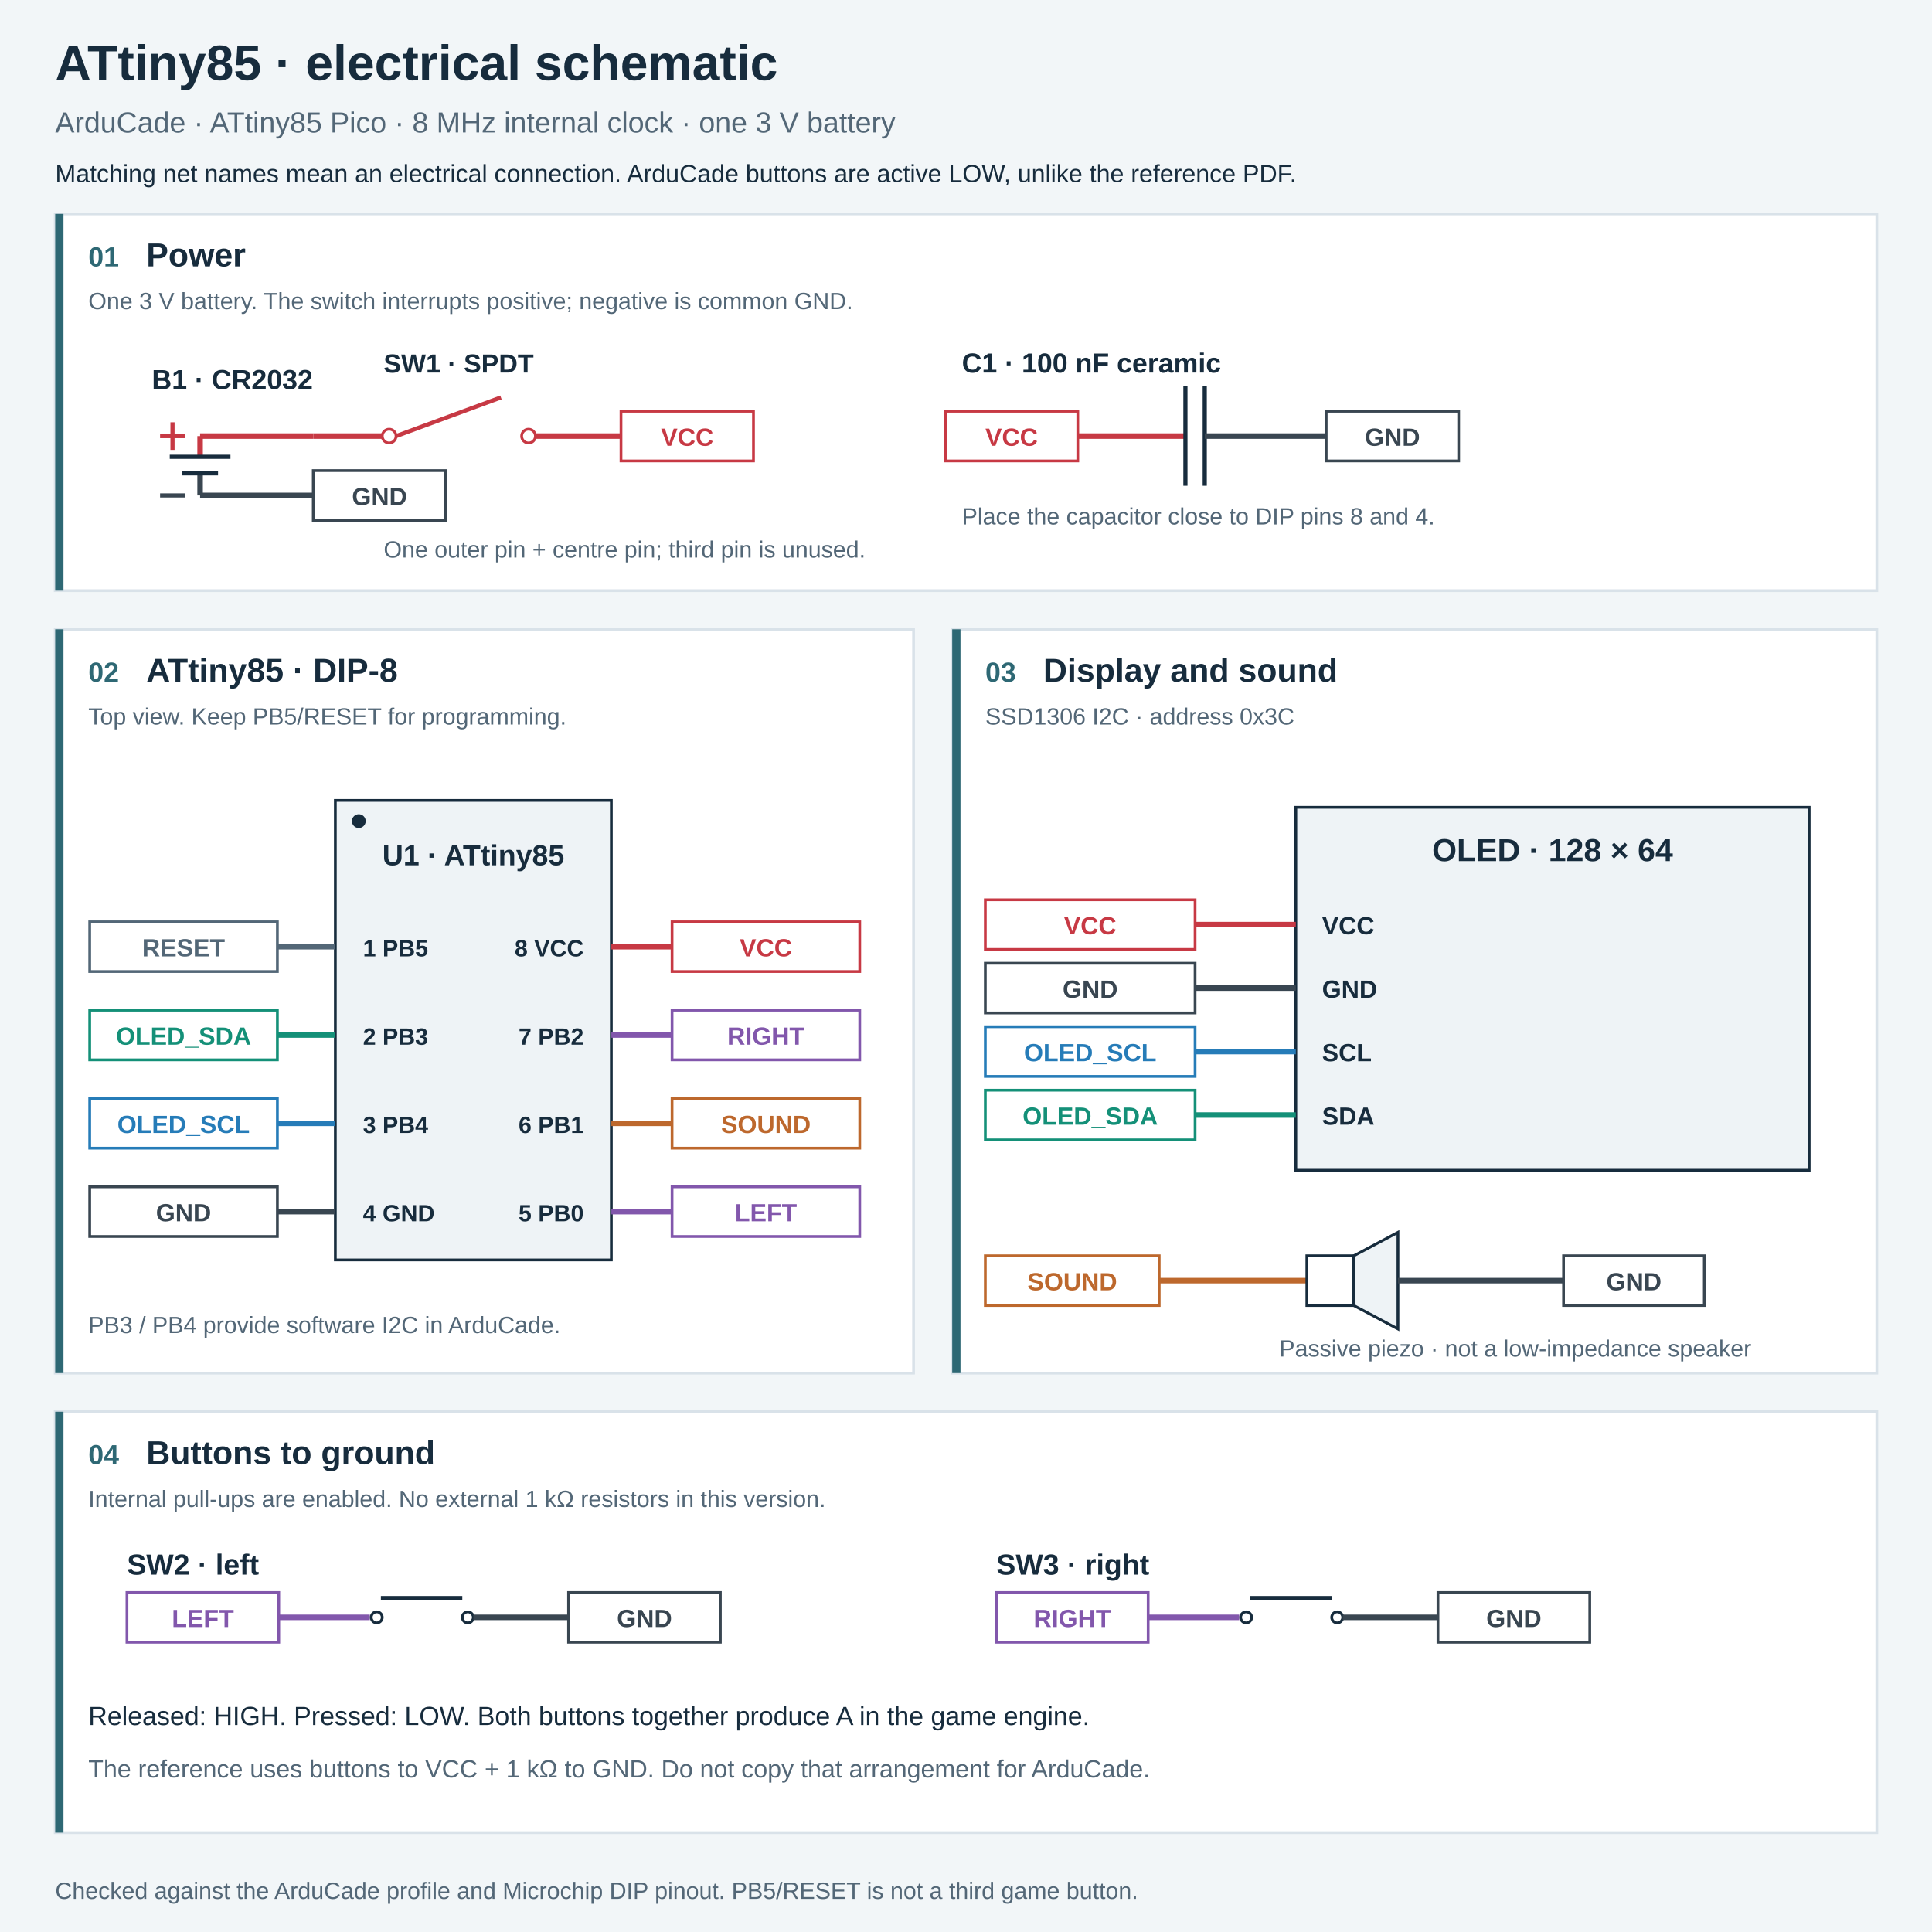
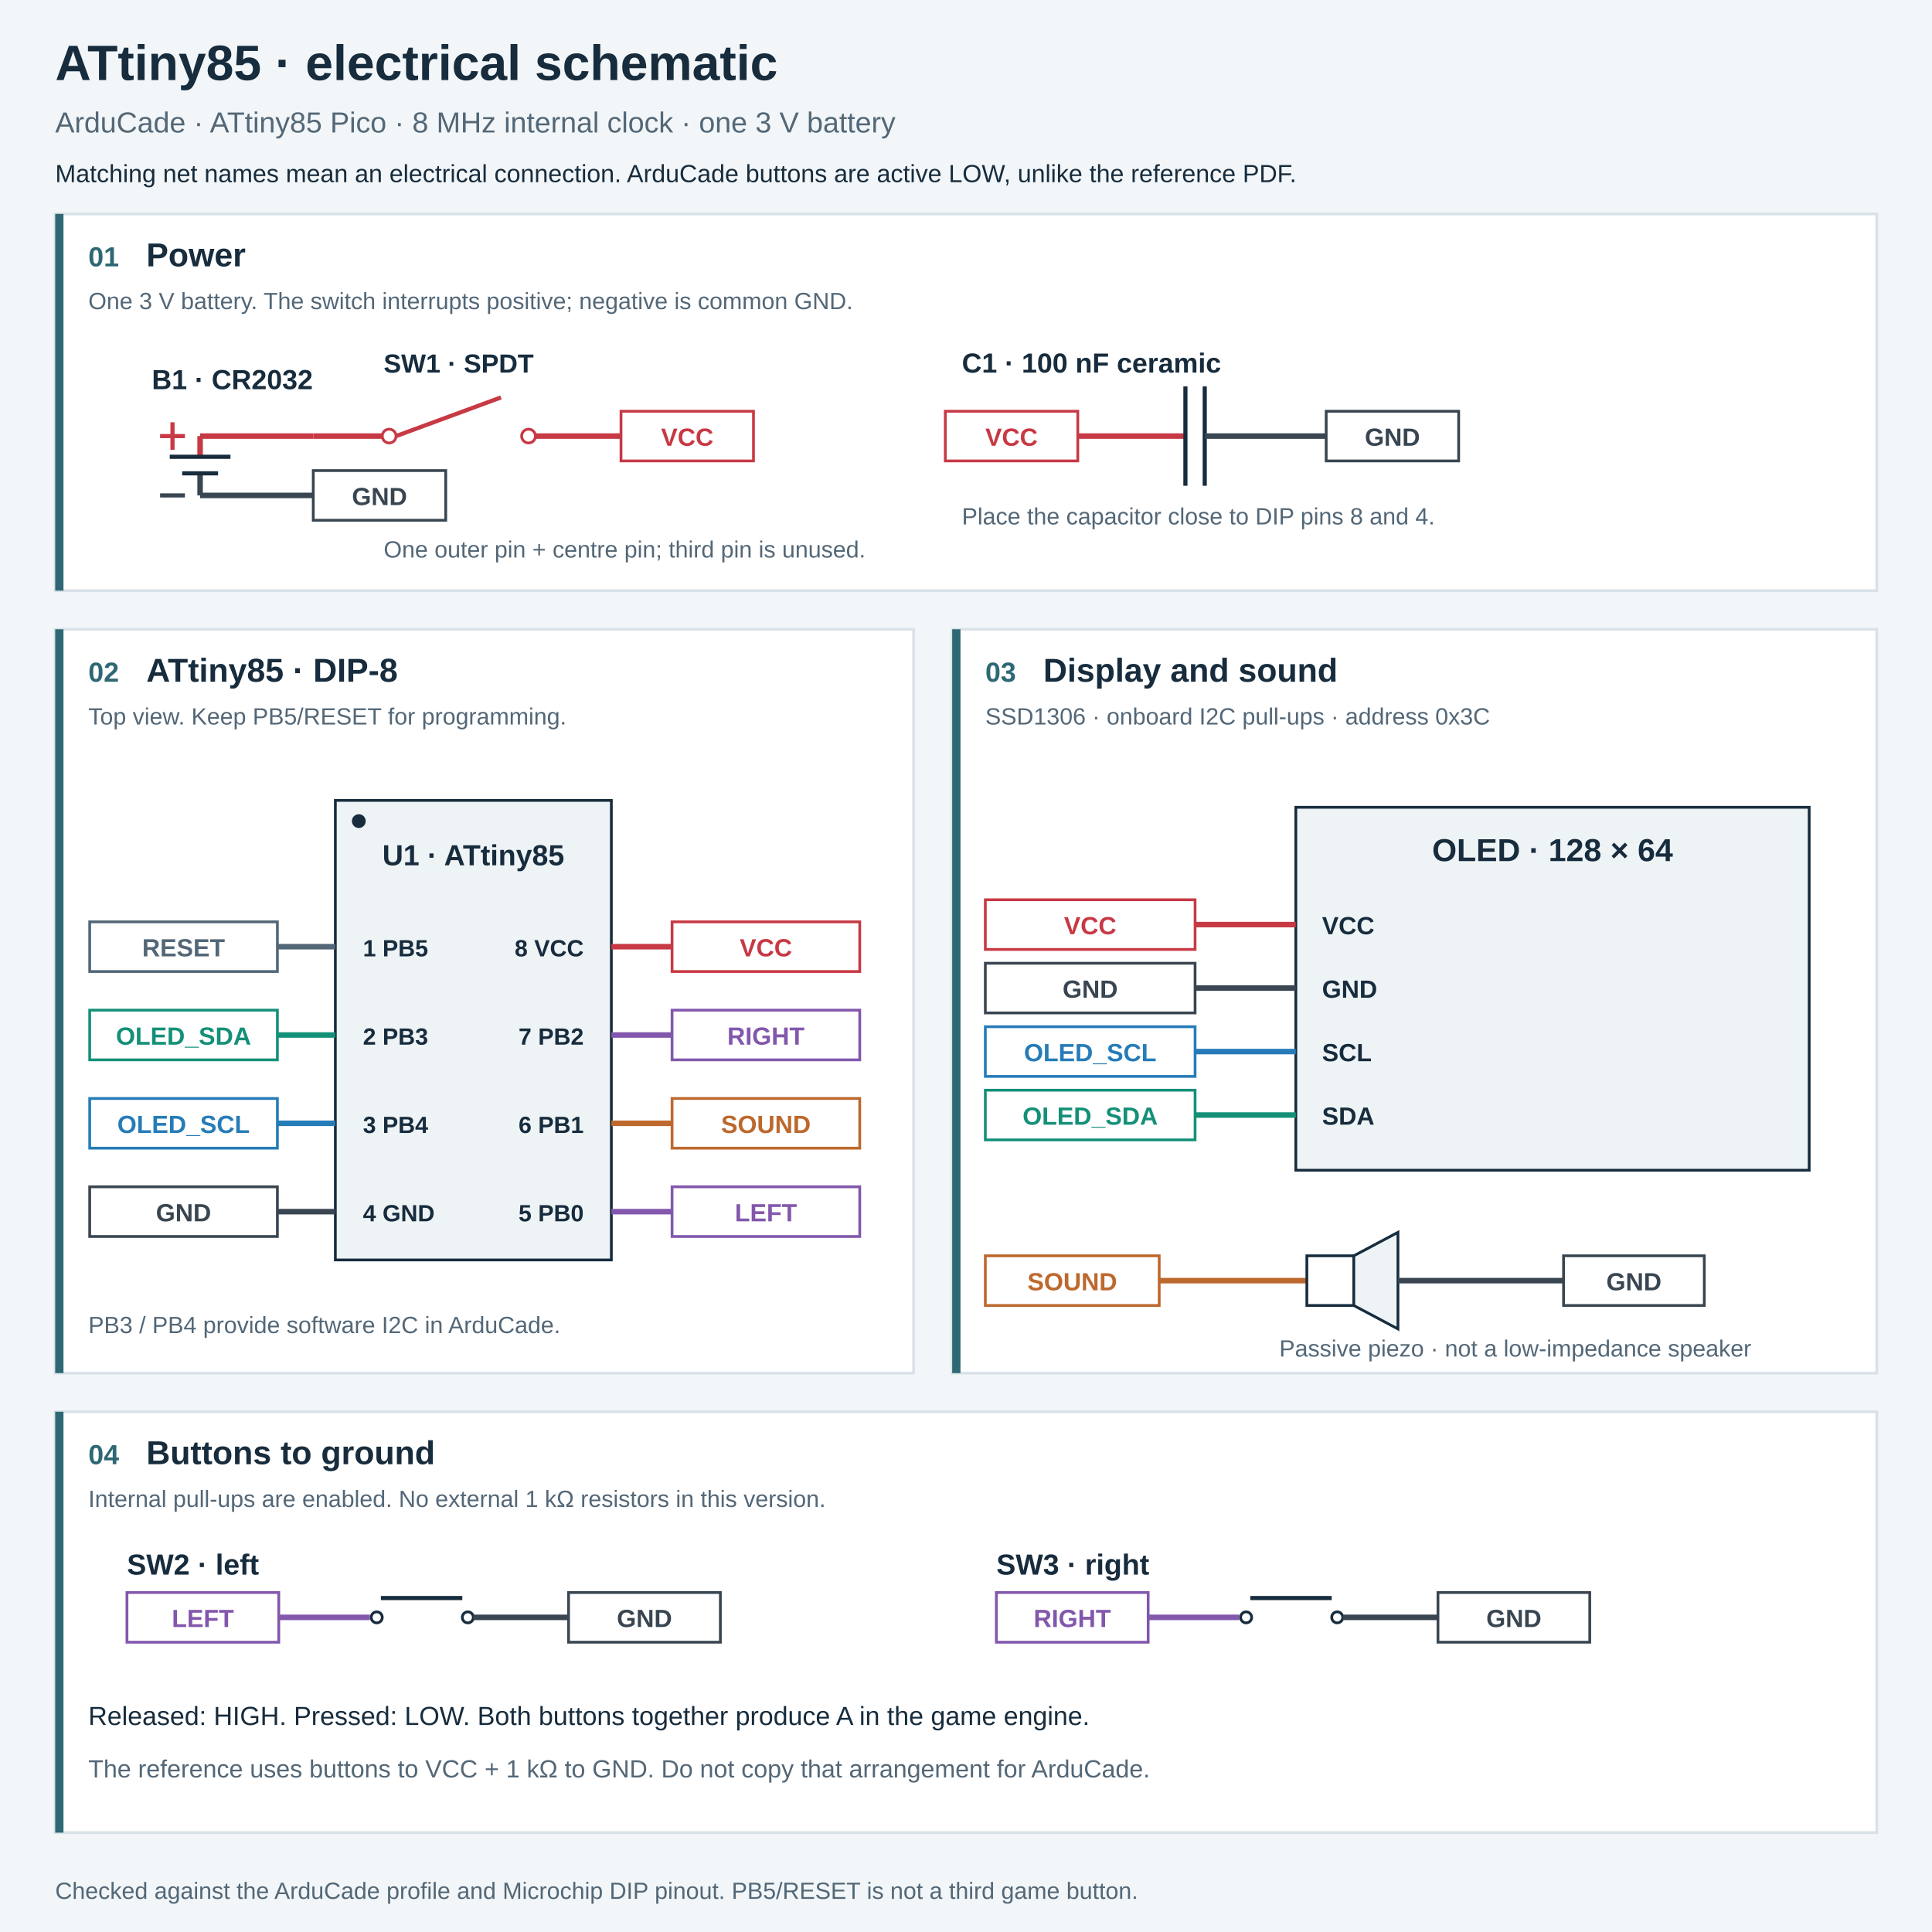
<svg xmlns="http://www.w3.org/2000/svg" width="1400" height="1400" viewBox="0 0 1400 1400" role="img" aria-labelledby="title desc">
  <rect x="0" y="0" width="1400" height="1400" fill="#f2f6f8" stroke="none" stroke-width="1" />
  <g font-family="Arial, Helvetica, sans-serif">
    <text x="40" y="58" font-size="36" fill="#172c3d" text-anchor="start" font-weight="700">ATtiny85 · electrical schematic</text>
    <text x="40" y="96" font-size="21" fill="#536777" text-anchor="start" font-weight="400">ArduCade · ATtiny85 Pico · 8 MHz internal clock · one 3 V battery</text>
    <text x="40" y="132" font-size="18" fill="#172c3d" text-anchor="start" font-weight="400">Matching net names mean an electrical connection. ArduCade buttons are active LOW, unlike the reference PDF.</text>
    <rect x="40" y="155" width="1320" height="273" fill="#fff" stroke="#d9e2e9" stroke-width="2" />
    <rect x="40" y="155" width="6" height="273" fill="#2e6874" stroke="none" stroke-width="1" />
    <text x="64" y="193" font-size="20" fill="#2e6874" text-anchor="start" font-weight="700">01</text>
    <text x="106" y="193" font-size="24" fill="#172c3d" text-anchor="start" font-weight="700">Power</text>
    <text x="64" y="224" font-size="17" fill="#536777" text-anchor="start" font-weight="400">One 3 V battery. The switch interrupts positive; negative is common GND.</text>
    <text x="110" y="282" font-size="20" fill="#172c3d" text-anchor="start" font-weight="700">B1 · CR2032</text>
    <path d="M145 316 L227 316" fill="none" stroke="#c73944" stroke-width="4" stroke-linejoin="miter" />
    <path d="M145 359 L227 359" fill="none" stroke="#394651" stroke-width="4" stroke-linejoin="miter" />
    <path d="M145 316 L145 331" fill="none" stroke="#c73944" stroke-width="4" stroke-linejoin="miter" />
    <path d="M145 343 L145 359" fill="none" stroke="#394651" stroke-width="4" stroke-linejoin="miter" />
    <path d="M123 331 L167 331" fill="none" stroke="#172c3d" stroke-width="3" stroke-linejoin="miter" />
    <path d="M132 343 L158 343" fill="none" stroke="#172c3d" stroke-width="3" stroke-linejoin="miter" />
    <path d="M125 306 L125 326" fill="none" stroke="#c73944" stroke-width="3" stroke-linejoin="miter" />
    <path d="M116 316 L134 316" fill="none" stroke="#c73944" stroke-width="3" stroke-linejoin="miter" />
    <path d="M116 359 L134 359" fill="none" stroke="#394651" stroke-width="3" stroke-linejoin="miter" />
    <circle cx="282" cy="316" r="5" fill="#fff" stroke="#c73944" stroke-width="2" />
    <circle cx="383" cy="316" r="5" fill="#fff" stroke="#c73944" stroke-width="2" />
    <path d="M227 316 L277 316" fill="none" stroke="#c73944" stroke-width="4" stroke-linejoin="miter" />
    <path d="M287 316 L363 288" fill="none" stroke="#c73944" stroke-width="3" stroke-linejoin="miter" />
    <path d="M388 316 L450 316" fill="none" stroke="#c73944" stroke-width="4" stroke-linejoin="miter" />
    <rect x="450" y="298" width="96" height="36" fill="#fff" stroke="#c73944" stroke-width="2" />
    <text x="498" y="323" font-size="18" fill="#c73944" text-anchor="middle" font-weight="700">VCC</text>
    <text x="278" y="270" font-size="19" fill="#172c3d" text-anchor="start" font-weight="700">SW1 · SPDT</text>
    <text x="278" y="404" font-size="17" fill="#536777" text-anchor="start" font-weight="400">One outer pin + centre pin; third pin is unused.</text>
    <rect x="227" y="341" width="96" height="36" fill="#fff" stroke="#394651" stroke-width="2" />
    <text x="275" y="366" font-size="18" fill="#394651" text-anchor="middle" font-weight="700">GND</text>
    <text x="697" y="270" font-size="20" fill="#172c3d" text-anchor="start" font-weight="700">C1 · 100 nF ceramic</text>
    <rect x="685" y="298" width="96" height="36" fill="#fff" stroke="#c73944" stroke-width="2" />
    <text x="733" y="323" font-size="18" fill="#c73944" text-anchor="middle" font-weight="700">VCC</text>
    <path d="M781 316 L859 316" fill="none" stroke="#c73944" stroke-width="4" stroke-linejoin="miter" />
    <path d="M859 280 L859 352" fill="none" stroke="#172c3d" stroke-width="3" stroke-linejoin="miter" />
    <path d="M873 280 L873 352" fill="none" stroke="#172c3d" stroke-width="3" stroke-linejoin="miter" />
    <path d="M873 316 L961 316" fill="none" stroke="#394651" stroke-width="4" stroke-linejoin="miter" />
    <rect x="961" y="298" width="96" height="36" fill="#fff" stroke="#394651" stroke-width="2" />
    <text x="1009" y="323" font-size="18" fill="#394651" text-anchor="middle" font-weight="700">GND</text>
    <text x="697" y="380" font-size="17" fill="#536777" text-anchor="start" font-weight="400">Place the capacitor close to DIP pins 8 and 4.</text>
    <rect x="40" y="456" width="622" height="539" fill="#fff" stroke="#d9e2e9" stroke-width="2" />
    <rect x="40" y="456" width="6" height="539" fill="#2e6874" stroke="none" stroke-width="1" />
    <text x="64" y="494" font-size="20" fill="#2e6874" text-anchor="start" font-weight="700">02</text>
    <text x="106" y="494" font-size="24" fill="#172c3d" text-anchor="start" font-weight="700">ATtiny85 · DIP-8</text>
    <text x="64" y="525" font-size="17" fill="#536777" text-anchor="start" font-weight="400">Top view. Keep PB5/RESET for programming.</text>
    <rect x="243" y="580" width="200" height="333" fill="#eef3f6" stroke="#172c3d" stroke-width="2" />
    <text x="343" y="627" font-size="21" fill="#172c3d" text-anchor="middle" font-weight="700">U1 · ATtiny85</text>
    <circle cx="260" cy="595" r="5" fill="#172c3d" stroke="none" stroke-width="1" />
    <text x="263" y="693" font-size="17" fill="#172c3d" text-anchor="start" font-weight="700">1  PB5</text>
    <path d="M201 686 L243 686" fill="none" stroke="#536777" stroke-width="4" stroke-linejoin="miter" />
    <rect x="65" y="668" width="136" height="36" fill="#fff" stroke="#536777" stroke-width="2" />
    <text x="133" y="693" font-size="18" fill="#536777" text-anchor="middle" font-weight="700">RESET</text>
    <text x="423" y="693" font-size="17" fill="#172c3d" text-anchor="end" font-weight="700">8  VCC</text>
    <path d="M443 686 L487 686" fill="none" stroke="#c73944" stroke-width="4" stroke-linejoin="miter" />
    <rect x="487" y="668" width="136" height="36" fill="#fff" stroke="#c73944" stroke-width="2" />
    <text x="555" y="693" font-size="18" fill="#c73944" text-anchor="middle" font-weight="700">VCC</text>
    <text x="263" y="757" font-size="17" fill="#172c3d" text-anchor="start" font-weight="700">2  PB3</text>
    <path d="M201 750 L243 750" fill="none" stroke="#149078" stroke-width="4" stroke-linejoin="miter" />
    <rect x="65" y="732" width="136" height="36" fill="#fff" stroke="#149078" stroke-width="2" />
    <text x="133" y="757" font-size="18" fill="#149078" text-anchor="middle" font-weight="700">OLED_SDA</text>
    <text x="423" y="757" font-size="17" fill="#172c3d" text-anchor="end" font-weight="700">7  PB2</text>
    <path d="M443 750 L487 750" fill="none" stroke="#8257ac" stroke-width="4" stroke-linejoin="miter" />
    <rect x="487" y="732" width="136" height="36" fill="#fff" stroke="#8257ac" stroke-width="2" />
    <text x="555" y="757" font-size="18" fill="#8257ac" text-anchor="middle" font-weight="700">RIGHT</text>
    <text x="263" y="821" font-size="17" fill="#172c3d" text-anchor="start" font-weight="700">3  PB4</text>
    <path d="M201 814 L243 814" fill="none" stroke="#267cb8" stroke-width="4" stroke-linejoin="miter" />
    <rect x="65" y="796" width="136" height="36" fill="#fff" stroke="#267cb8" stroke-width="2" />
    <text x="133" y="821" font-size="18" fill="#267cb8" text-anchor="middle" font-weight="700">OLED_SCL</text>
    <text x="423" y="821" font-size="17" fill="#172c3d" text-anchor="end" font-weight="700">6  PB1</text>
    <path d="M443 814 L487 814" fill="none" stroke="#bd682d" stroke-width="4" stroke-linejoin="miter" />
    <rect x="487" y="796" width="136" height="36" fill="#fff" stroke="#bd682d" stroke-width="2" />
    <text x="555" y="821" font-size="18" fill="#bd682d" text-anchor="middle" font-weight="700">SOUND</text>
    <text x="263" y="885" font-size="17" fill="#172c3d" text-anchor="start" font-weight="700">4  GND</text>
    <path d="M201 878 L243 878" fill="none" stroke="#394651" stroke-width="4" stroke-linejoin="miter" />
    <rect x="65" y="860" width="136" height="36" fill="#fff" stroke="#394651" stroke-width="2" />
    <text x="133" y="885" font-size="18" fill="#394651" text-anchor="middle" font-weight="700">GND</text>
    <text x="423" y="885" font-size="17" fill="#172c3d" text-anchor="end" font-weight="700">5  PB0</text>
    <path d="M443 878 L487 878" fill="none" stroke="#8257ac" stroke-width="4" stroke-linejoin="miter" />
    <rect x="487" y="860" width="136" height="36" fill="#fff" stroke="#8257ac" stroke-width="2" />
    <text x="555" y="885" font-size="18" fill="#8257ac" text-anchor="middle" font-weight="700">LEFT</text>
    <text x="64" y="966" font-size="17" fill="#536777" text-anchor="start" font-weight="400">PB3 / PB4 provide software I2C in ArduCade.</text>
    <rect x="690" y="456" width="670" height="539" fill="#fff" stroke="#d9e2e9" stroke-width="2" />
    <rect x="690" y="456" width="6" height="539" fill="#2e6874" stroke="none" stroke-width="1" />
    <text x="714" y="494" font-size="20" fill="#2e6874" text-anchor="start" font-weight="700">03</text>
    <text x="756" y="494" font-size="24" fill="#172c3d" text-anchor="start" font-weight="700">Display and sound</text>
-     <text x="714" y="525" font-size="17" fill="#536777" text-anchor="start" font-weight="400">SSD1306 I2C · address 0x3C</text>
+     <text x="714" y="525" font-size="17" fill="#536777" text-anchor="start" font-weight="400">SSD1306 · onboard I2C pull-ups · address 0x3C</text>
    <rect x="939" y="585" width="372" height="263" fill="#eef3f6" stroke="#172c3d" stroke-width="2" />
    <text x="1125" y="624" font-size="23" fill="#172c3d" text-anchor="middle" font-weight="700">OLED · 128 × 64</text>
    <rect x="714" y="652" width="152" height="36" fill="#fff" stroke="#c73944" stroke-width="2" />
    <text x="790" y="677" font-size="18" fill="#c73944" text-anchor="middle" font-weight="700">VCC</text>
    <path d="M866 670 L939 670" fill="none" stroke="#c73944" stroke-width="4" stroke-linejoin="miter" />
    <text x="958" y="677" font-size="18" fill="#172c3d" text-anchor="start" font-weight="700">VCC</text>
    <rect x="714" y="698" width="152" height="36" fill="#fff" stroke="#394651" stroke-width="2" />
    <text x="790" y="723" font-size="18" fill="#394651" text-anchor="middle" font-weight="700">GND</text>
    <path d="M866 716 L939 716" fill="none" stroke="#394651" stroke-width="4" stroke-linejoin="miter" />
    <text x="958" y="723" font-size="18" fill="#172c3d" text-anchor="start" font-weight="700">GND</text>
    <rect x="714" y="744" width="152" height="36" fill="#fff" stroke="#267cb8" stroke-width="2" />
    <text x="790" y="769" font-size="18" fill="#267cb8" text-anchor="middle" font-weight="700">OLED_SCL</text>
    <path d="M866 762 L939 762" fill="none" stroke="#267cb8" stroke-width="4" stroke-linejoin="miter" />
    <text x="958" y="769" font-size="18" fill="#172c3d" text-anchor="start" font-weight="700">SCL</text>
    <rect x="714" y="790" width="152" height="36" fill="#fff" stroke="#149078" stroke-width="2" />
    <text x="790" y="815" font-size="18" fill="#149078" text-anchor="middle" font-weight="700">OLED_SDA</text>
    <path d="M866 808 L939 808" fill="none" stroke="#149078" stroke-width="4" stroke-linejoin="miter" />
    <text x="958" y="815" font-size="18" fill="#172c3d" text-anchor="start" font-weight="700">SDA</text>
    <rect x="714" y="910" width="126" height="36" fill="#fff" stroke="#bd682d" stroke-width="2" />
    <text x="777" y="935" font-size="18" fill="#bd682d" text-anchor="middle" font-weight="700">SOUND</text>
    <path d="M840 928 L947 928" fill="none" stroke="#bd682d" stroke-width="4" stroke-linejoin="miter" />
    <rect x="947" y="910" width="34" height="36" fill="#fff" stroke="#172c3d" stroke-width="2" />
    <path d="M981 910L1013 893V963L981 946Z" fill="#eef3f6" stroke="#172c3d" stroke-width="2" />
    <path d="M1013 928 L1133 928" fill="none" stroke="#394651" stroke-width="4" stroke-linejoin="miter" />
    <rect x="1133" y="910" width="102" height="36" fill="#fff" stroke="#394651" stroke-width="2" />
    <text x="1184" y="935" font-size="18" fill="#394651" text-anchor="middle" font-weight="700">GND</text>
    <text x="927" y="983" font-size="17" fill="#536777" text-anchor="start" font-weight="400">Passive piezo · not a low-impedance speaker</text>
    <rect x="40" y="1023" width="1320" height="305" fill="#fff" stroke="#d9e2e9" stroke-width="2" />
    <rect x="40" y="1023" width="6" height="305" fill="#2e6874" stroke="none" stroke-width="1" />
    <text x="64" y="1061" font-size="20" fill="#2e6874" text-anchor="start" font-weight="700">04</text>
    <text x="106" y="1061" font-size="24" fill="#172c3d" text-anchor="start" font-weight="700">Buttons to ground</text>
    <text x="64" y="1092" font-size="17" fill="#536777" text-anchor="start" font-weight="400">Internal pull-ups are enabled. No external 1 kΩ resistors in this version.</text>
    <text x="92" y="1141" font-size="21" fill="#172c3d" text-anchor="start" font-weight="700">SW2 · left</text>
    <rect x="92" y="1154" width="110" height="36" fill="#fff" stroke="#8257ac" stroke-width="2" />
    <text x="147" y="1179" font-size="18" fill="#8257ac" text-anchor="middle" font-weight="700">LEFT</text>
    <path d="M202 1172 L268 1172" fill="none" stroke="#8257ac" stroke-width="4" stroke-linejoin="miter" />
    <circle cx="273" cy="1172" r="4" fill="#fff" stroke="#172c3d" stroke-width="2" />
    <circle cx="339" cy="1172" r="4" fill="#fff" stroke="#172c3d" stroke-width="2" />
    <path d="M276 1158 L335 1158" fill="none" stroke="#172c3d" stroke-width="3" stroke-linejoin="miter" />
    <path d="M343 1172 L412 1172" fill="none" stroke="#394651" stroke-width="4" stroke-linejoin="miter" />
    <rect x="412" y="1154" width="110" height="36" fill="#fff" stroke="#394651" stroke-width="2" />
    <text x="467" y="1179" font-size="18" fill="#394651" text-anchor="middle" font-weight="700">GND</text>
    <text x="722" y="1141" font-size="21" fill="#172c3d" text-anchor="start" font-weight="700">SW3 · right</text>
    <rect x="722" y="1154" width="110" height="36" fill="#fff" stroke="#8257ac" stroke-width="2" />
    <text x="777" y="1179" font-size="18" fill="#8257ac" text-anchor="middle" font-weight="700">RIGHT</text>
    <path d="M832 1172 L898 1172" fill="none" stroke="#8257ac" stroke-width="4" stroke-linejoin="miter" />
    <circle cx="903" cy="1172" r="4" fill="#fff" stroke="#172c3d" stroke-width="2" />
    <circle cx="969" cy="1172" r="4" fill="#fff" stroke="#172c3d" stroke-width="2" />
    <path d="M906 1158 L965 1158" fill="none" stroke="#172c3d" stroke-width="3" stroke-linejoin="miter" />
    <path d="M973 1172 L1042 1172" fill="none" stroke="#394651" stroke-width="4" stroke-linejoin="miter" />
    <rect x="1042" y="1154" width="110" height="36" fill="#fff" stroke="#394651" stroke-width="2" />
    <text x="1097" y="1179" font-size="18" fill="#394651" text-anchor="middle" font-weight="700">GND</text>
    <text x="64" y="1250" font-size="19" fill="#172c3d" text-anchor="start" font-weight="400">Released: HIGH. Pressed: LOW. Both buttons together produce A in the game engine.</text>
    <text x="64" y="1288" font-size="18" fill="#536777" text-anchor="start" font-weight="400">The reference uses buttons to VCC + 1 kΩ to GND. Do not copy that arrangement for ArduCade.</text>
    <text x="40" y="1376" font-size="17" fill="#536777" text-anchor="start" font-weight="400">Checked against the ArduCade profile and Microchip DIP pinout. PB5/RESET is not a third game button.</text>
  </g>
</svg>
